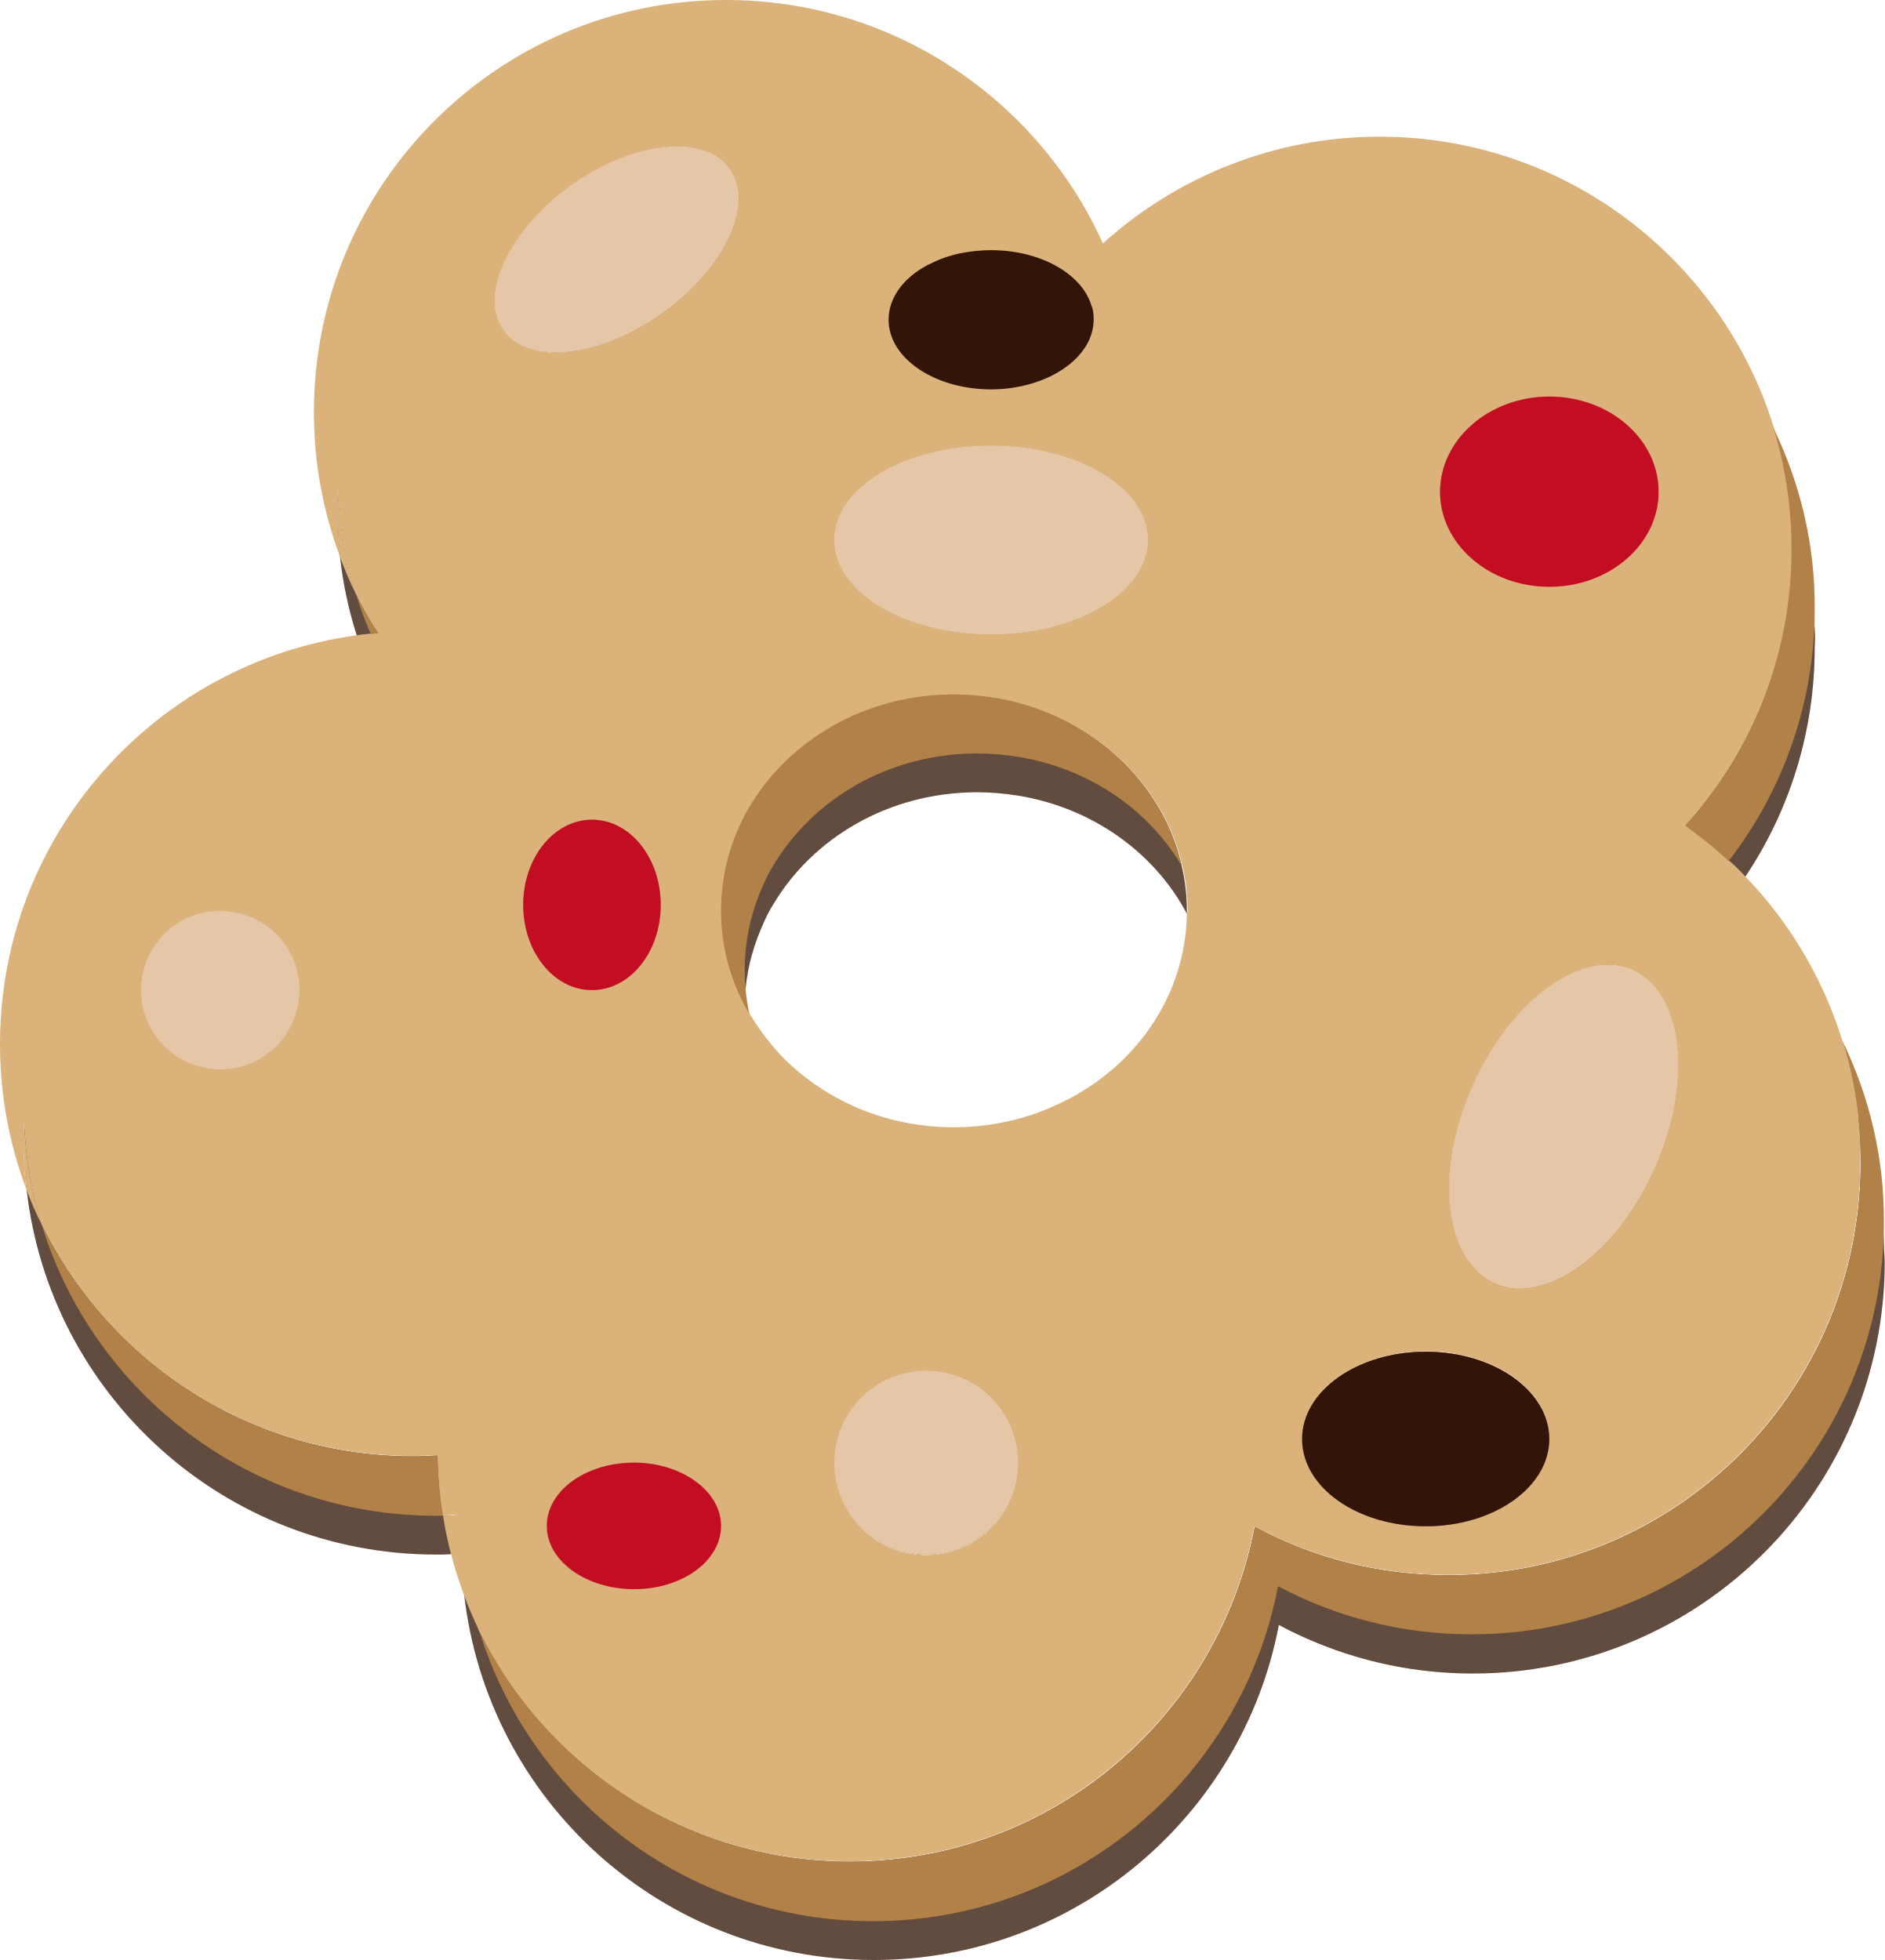
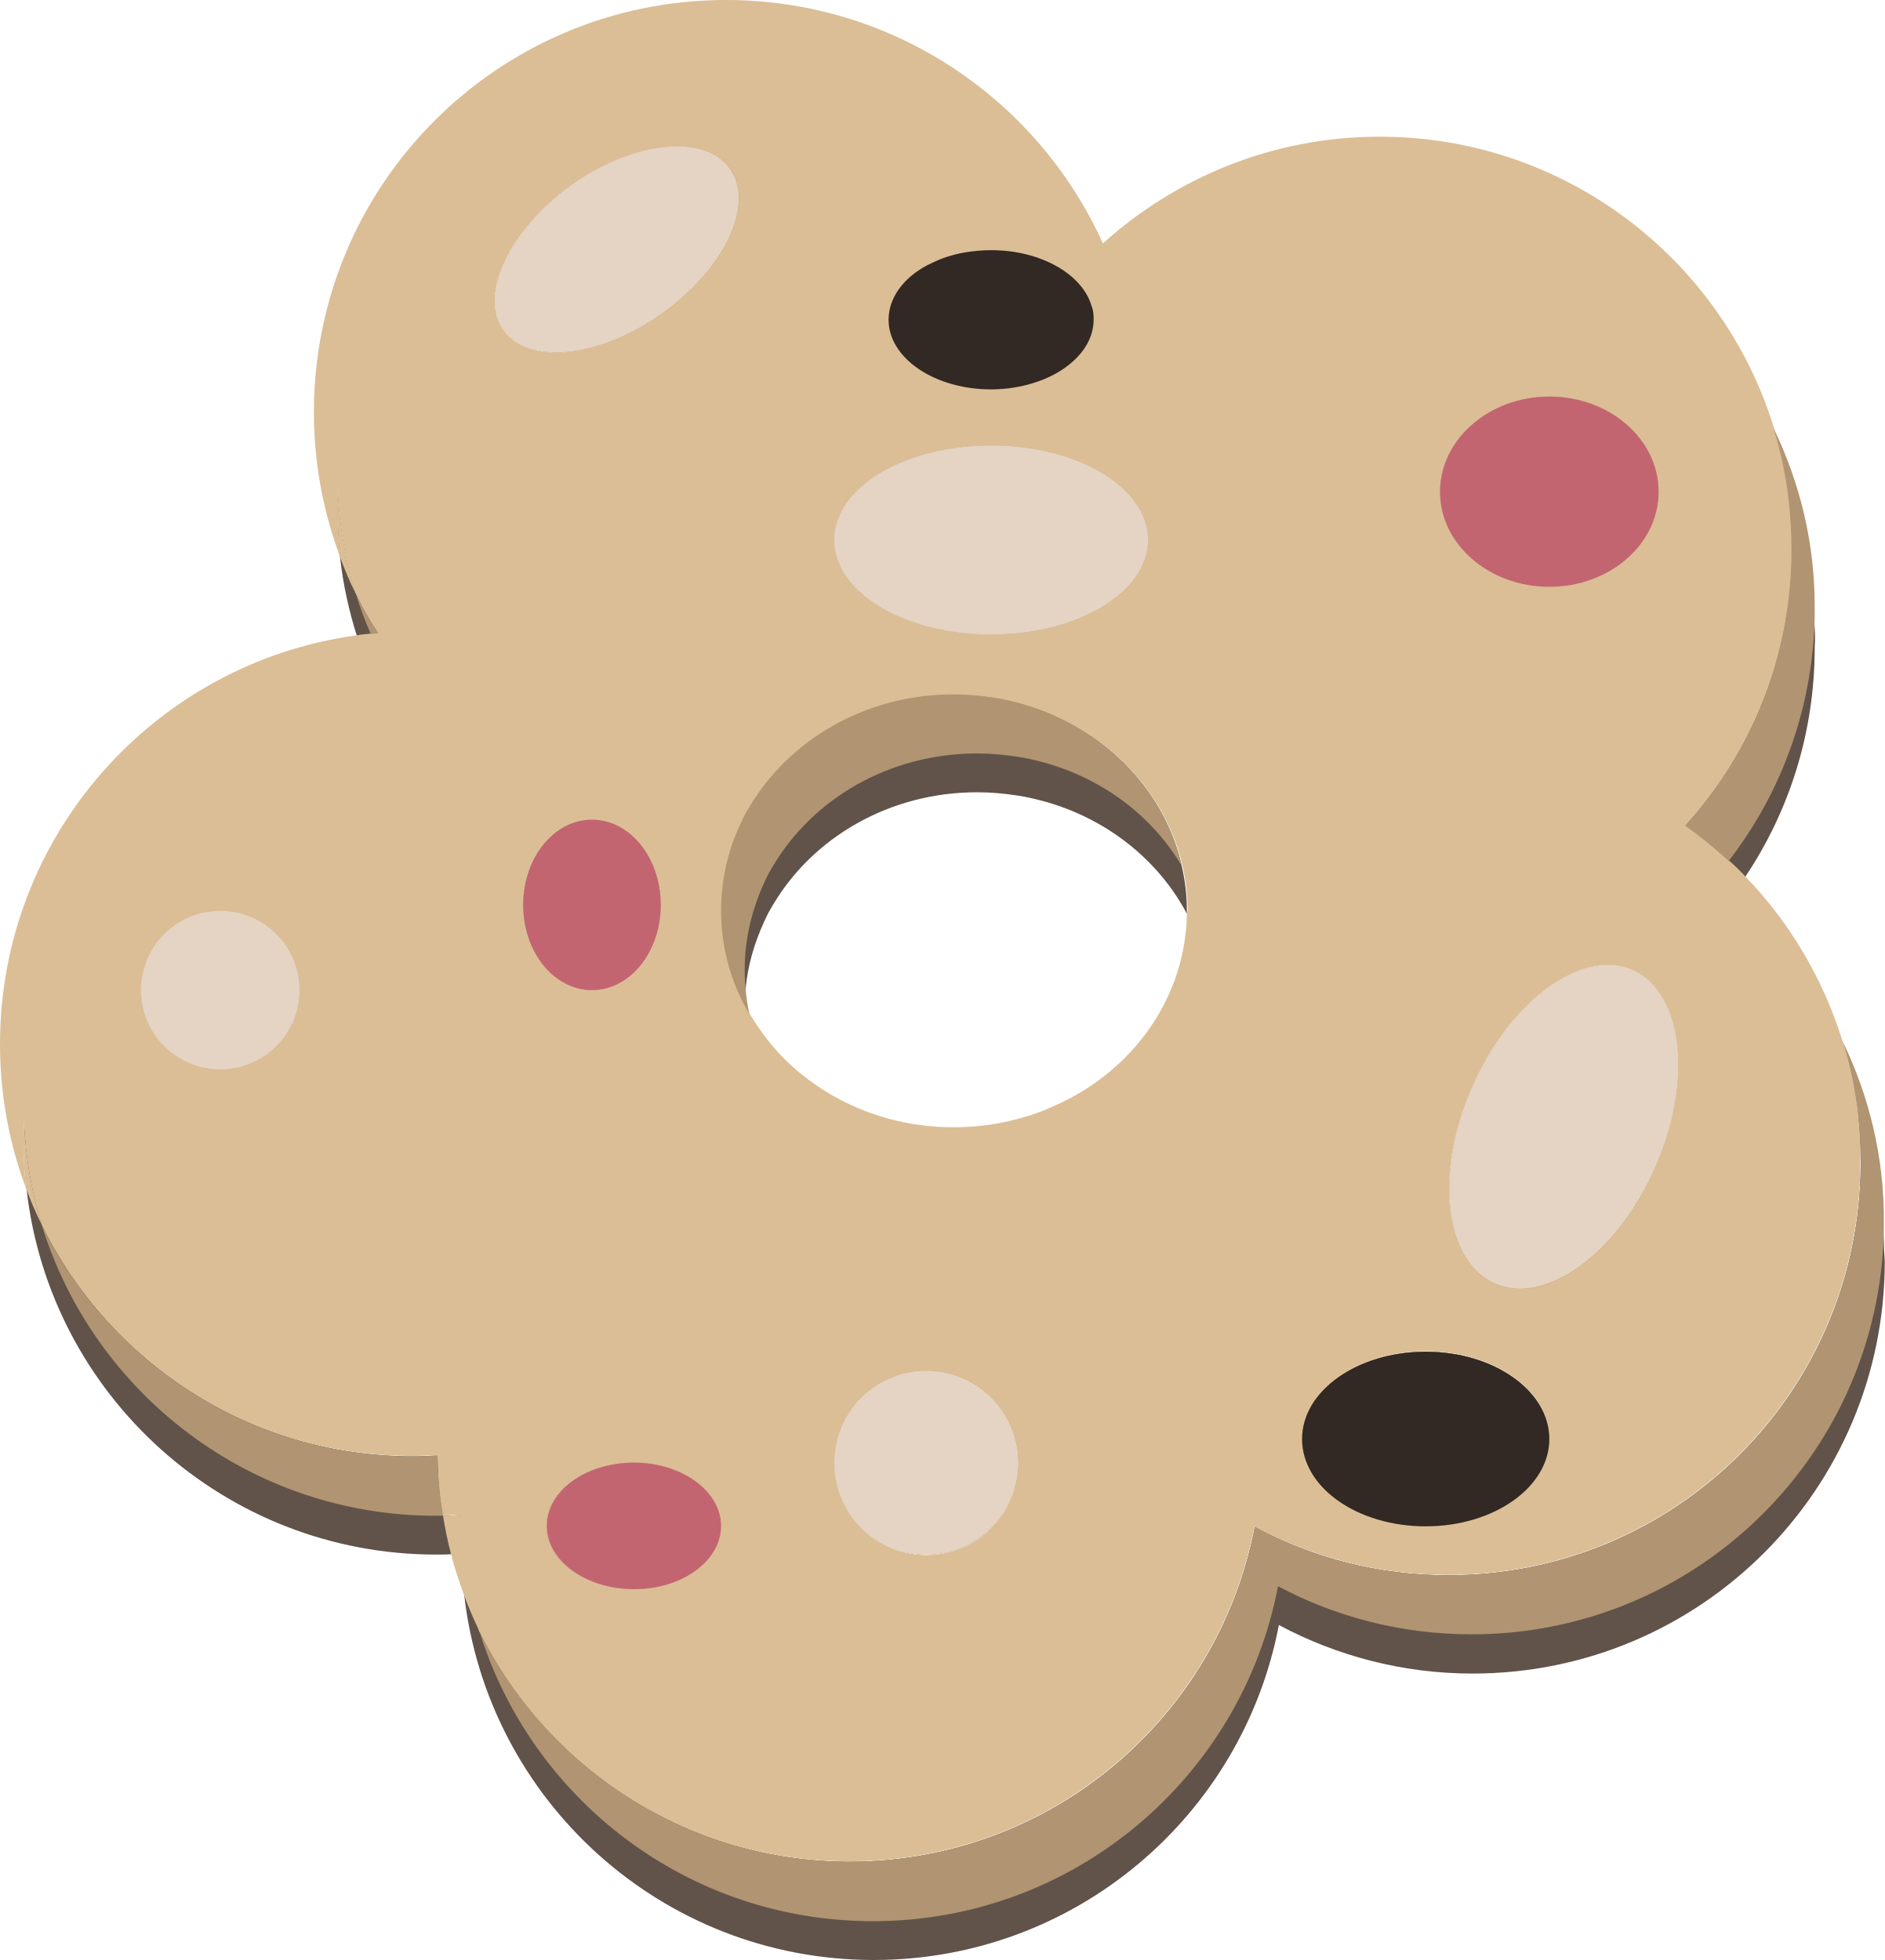
<svg xmlns="http://www.w3.org/2000/svg" version="1.1" id="Layer_1" x="0px" y="0px" viewBox="0 0 446.6 464.6" style="enable-background:new 0 0 446.6 464.6;" xml:space="preserve">
  <style type="text/css">
- 	.st0{fill:#614C3F;}
- 	.st1{fill:#DBB37A;}
- 	.st2{fill:#B18147;}
- 	.st3{fill:#E5C7A8;}
- 	.st4{fill:#C30D23;}
- 	.st5{fill:#321409;}
+ 	.st0{fill:#61534A;}
+ 	.st1{fill:#DBBE95;}
+ 	.st2{fill:#B19471;}
+ 	.st3{fill:#E5D4C3;}
+ 	.st4{fill:#C36571;}
+ 	.st5{fill:#322824;}
</style>
-   <path class="st0" d="M446.5,294.3L446.5,294.3c-0.5-10.4-2.6-20.4-6.1-29.7c0.4,3.6,0.6,7.3,0.6,11.1c0,54-43.7,97.7-97.7,97.7  c-16.6,0-32.2-4.1-45.9-11.5c-8.6,45.2-48.3,79.4-96,79.4c-38.5,0-71.9-22.3-87.8-54.7c-2.7-8.7-4.2-17.9-4.3-27.5  c-1.4,0.1-2.9,0.2-4.3,0.2c-0.8-4.6-1.2-9.4-1.2-14.3c-2,0.1-4,0.2-6,0.2c-38.6,0-71.9-22.4-87.8-54.8c-2.4-7.7-3.8-15.9-4.2-24.3  c-0.1,1.6-0.1,3.1-0.1,4.7c0,3.7,0.2,7.4,0.6,11.1c5.5,48.8,46.9,86.6,97.1,86.6c1.2,0,2.4,0,3.6-0.1c0.8,0,1.6-0.1,2.4-0.1  c0,3.2,0.2,6.5,0.6,9.6c5.5,48.8,46.8,86.7,97.1,86.7c47.7,0,87.4-34.2,96-79.4c13.7,7.3,29.3,11.5,45.9,11.5  c54,0,97.7-43.7,97.7-97.7C446.6,297.4,446.5,295.8,446.5,294.3z M430.1,149C430.1,149,430.1,149,430.1,149  c-0.5-10.5-2.6-20.5-6.1-29.8c0.4,3.6,0.6,7.3,0.6,11.1c0,25.2-9.5,48.1-25.2,65.4c3.6,2.6,7.1,5.4,10.3,8.4  c1.3,1.2,2.6,2.5,3.9,3.8c10.4-15.5,16.5-34.2,16.5-54.4C430.2,152,430.2,150.5,430.1,149z M387,230.1c-12-5.3-29,7-38,27.5  c-9,20.5-6.7,41.4,5.3,46.7c12,5.3,29-7,38-27.5C401.3,256.2,399,235.4,387,230.1z M367.2,94c-14.3,0-25.9,10.1-25.9,22.5  s11.6,22.5,25.9,22.5c14.3,0,25.9-10.1,25.9-22.5S381.5,94,367.2,94z M337.9,320.4c-16.2,0-29.3,9.2-29.3,20.7  c0,11.4,13.1,20.7,29.3,20.7c16.2,0,29.3-9.2,29.3-20.7C367.2,329.7,354.1,320.4,337.9,320.4z M280.1,205.4L280.1,205.4  c-0.2-1.2-0.6-2.3-0.9-3.5c-5.2-17-19.6-30.4-37.9-35.3c-1.8-0.5-3.7-0.9-5.6-1.2c-3.1-0.5-6.4-0.8-9.7-0.8  c-20.9,0-39,10.8-48.4,26.7c-0.8,1.3-1.5,2.6-2.1,4c-3,6.3-4.6,13.3-4.6,20.6c0,8.1,2,15.7,5.6,22.5c0-1.3,0.1-2.6,0.2-3.9  c0.5-5.6,2.1-11,4.4-16c0.6-1.4,1.3-2.7,2.1-4c9.4-15.9,27.5-26.7,48.4-26.7c3.3,0,6.5,0.3,9.7,0.8c1.9,0.3,3.7,0.7,5.6,1.2  c15.1,4,27.6,13.9,34.4,26.8v-0.1c0-0.2,0-0.5,0-0.7C281.3,212.3,280.9,208.8,280.1,205.4z M234.9,105.6c-20.5,0-37.2,10-37.2,22.4  c0,12.3,16.6,22.4,37.2,22.4c20.5,0,37.2-10,37.2-22.4C272.1,115.6,255.4,105.6,234.9,105.6z M219.6,324.9  c-12.1,0-21.8,9.8-21.8,21.8c0,12,9.8,21.8,21.8,21.8c12,0,21.8-9.8,21.8-21.8C241.4,334.7,231.6,324.9,219.6,324.9z M173,39.9  c-6-8.3-22.8-6.5-37.6,4.1c-14.8,10.6-21.9,26-15.9,34.3c6,8.3,22.8,6.5,37.6-4.1C171.8,63.6,179,48.3,173,39.9z M150.2,346.7  c-11.4,0-20.7,6.7-20.7,15c0,8.3,9.2,15,20.7,15c11.4,0,20.6-6.7,20.6-15C170.9,353.5,161.6,346.7,150.2,346.7z M140.3,194.3  c-9,0-16.3,9.1-16.3,20.2c0,11.2,7.3,20.2,16.3,20.2c9,0,16.3-9,16.3-20.2C156.6,203.3,149.3,194.3,140.3,194.3z M84.3,140.6  c-2.4-7.7-3.8-15.8-4.2-24.2c-0.1,1.5-0.1,3.1-0.1,4.6c0,3.7,0.2,7.4,0.6,11.1c0.7,6.4,2.1,12.7,4,18.7c1.1-0.2,2.2-0.3,3.3-0.4  c0.6-0.1,1.2-0.1,1.8-0.2C87.7,147.1,85.9,143.9,84.3,140.6z M52.2,215.9c-10.4,0-18.8,8.4-18.8,18.8c0,10.4,8.4,18.8,18.8,18.8  c10.4,0,18.8-8.4,18.8-18.8C71,224.3,62.6,215.9,52.2,215.9z" />
-   <path class="st1" d="M440.4,264.6c-0.7-6.1-1.9-12.1-3.7-17.8c-4.6-14.8-12.5-28.1-23-39c-1.2-1.3-2.5-2.6-3.9-3.8  c-3.2-3-6.7-5.8-10.3-8.4c15.6-17.3,25.2-40.3,25.2-65.4c0-3.7-0.2-7.4-0.6-11.1c-0.7-6.1-1.9-12.1-3.7-17.8  c-12.3-39.9-49.5-68.9-93.4-68.9c-25.2,0-48.2,9.6-65.6,25.3C246.1,23.8,211.9,0,172.1,0c-54,0-97.7,43.7-97.7,97.7  c0,12.1,2.2,23.6,6.2,34.3c-0.4-3.6-0.6-7.3-0.6-11.1c0-1.5,0-3.1,0.1-4.6c0.4,8.4,1.8,16.5,4.2,24.2c1.6,3.3,3.4,6.5,5.3,9.5  c-0.6,0.1-1.2,0.1-1.8,0.2c-1.1,0.1-2.2,0.2-3.3,0.4C36.8,157.1,0,198,0,247.5c0,12.1,2.2,23.6,6.2,34.3c-0.4-3.6-0.6-7.3-0.6-11.1  c0-1.6,0-3.1,0.1-4.7c0.4,8.4,1.8,16.6,4.2,24.3c15.9,32.5,49.2,54.8,87.8,54.8c2,0,4-0.1,6-0.2c0.1,4.9,0.5,9.6,1.2,14.3  c1.5,0,2.9-0.1,4.3-0.2c0.1,9.5,1.6,18.8,4.3,27.5c15.9,32.4,49.2,54.7,87.8,54.7c47.7,0,87.4-34.2,96-79.4  c13.7,7.3,29.3,11.5,45.9,11.5c54,0,97.7-43.7,97.7-97.7C441,271.9,440.8,268.2,440.4,264.6z M52.2,253.5  c-10.4,0-18.8-8.4-18.8-18.8c0-10.4,8.4-18.8,18.8-18.8c10.4,0,18.8,8.4,18.8,18.8C71,245.1,62.6,253.5,52.2,253.5z M234.9,105.6  c20.5,0,37.2,10,37.2,22.4c0,12.3-16.6,22.4-37.2,22.4c-20.5,0-37.2-10-37.2-22.4C197.7,115.6,214.4,105.6,234.9,105.6z M119.4,78.3  c-6-8.3,1.2-23.7,15.9-34.3c14.8-10.6,31.6-12.4,37.6-4.1c6,8.3-1.2,23.7-15.9,34.3C142.3,84.8,125.4,86.7,119.4,78.3z M140.3,194.3  c9,0,16.3,9.1,16.3,20.2c0,11.2-7.3,20.2-16.3,20.2c-9,0-16.3-9-16.3-20.2C124,203.3,131.3,194.3,140.3,194.3z M150.2,376.7  c-11.4,0-20.7-6.7-20.7-15c0-8.3,9.2-15,20.7-15c11.4,0,20.6,6.7,20.6,15C170.9,370,161.6,376.7,150.2,376.7z M219.6,368.6  c-12.1,0-21.8-9.8-21.8-21.8c0-12.1,9.8-21.8,21.8-21.8c12,0,21.8,9.8,21.8,21.8C241.4,358.8,231.6,368.6,219.6,368.6z M281.3,216.6  L281.3,216.6c-0.3,19-11.6,35.4-28.2,44c-2.2,1.1-4.4,2.1-6.7,3c-6.3,2.3-13.1,3.6-20.3,3.6c-2.4,0-4.7-0.1-7-0.4  c-8.9-1-17.2-4.1-24.2-8.6c-2-1.3-3.8-2.6-5.6-4.1c-2.3-1.9-4.5-4.1-6.4-6.4c-1.9-2.3-3.6-4.7-5.1-7.2c-0.4-0.7-0.8-1.3-1.1-2  c-3.6-6.8-5.6-14.4-5.6-22.5c0-7.3,1.7-14.3,4.6-20.6c0.6-1.4,1.3-2.7,2.1-4c9.4-15.9,27.5-26.7,48.4-26.7c3.3,0,6.5,0.3,9.7,0.8  c1.9,0.3,3.7,0.7,5.6,1.2c18.3,4.9,32.7,18.3,37.9,35.3c0.3,1.2,0.7,2.3,0.9,3.5v0c0.8,3.4,1.2,6.9,1.2,10.5  C281.3,216.2,281.3,216.4,281.3,216.6z M367.2,94c14.3,0,25.9,10.1,25.9,22.5s-11.6,22.5-25.9,22.5c-14.3,0-25.9-10.1-25.9-22.5  S352.9,94,367.2,94z M337.9,361.7c-16.2,0-29.3-9.2-29.3-20.7c0-11.4,13.1-20.7,29.3-20.7c16.2,0,29.3,9.2,29.3,20.7  C367.2,352.5,354.1,361.7,337.9,361.7z M392.3,276.7c-9,20.5-26.1,32.8-38,27.5c-12-5.3-14.4-26.2-5.3-46.7  c9-20.5,26.1-32.8,38-27.5C399,235.4,401.3,256.2,392.3,276.7z" />
-   <path class="st2" d="M436.7,246.8c1.8,5.7,3,11.7,3.7,17.8c0.4,3.6,0.6,7.3,0.6,11.1c0,54-43.7,97.7-97.7,97.7  c-16.6,0-32.2-4.1-45.9-11.5c-8.6,45.2-48.3,79.4-96,79.4c-38.5,0-71.9-22.3-87.8-54.7c12.3,39.9,49.4,68.8,93.3,68.8  c47.7,0,87.4-34.2,96-79.4c13.7,7.3,29.3,11.4,45.9,11.4c52.4,0,95.2-41.3,97.6-93.1v0c0.1-1.5,0.1-3,0.1-4.5  C446.6,274.3,443,259.8,436.7,246.8z M420.3,101.4c1.8,5.7,3,11.6,3.7,17.8c0.4,3.6,0.6,7.3,0.6,11.1c0,25.2-9.5,48.1-25.2,65.4  c3.6,2.6,7.1,5.4,10.3,8.4c11.9-15.4,19.3-34.4,20.3-55.1c0,0,0,0,0,0c0.1-1.6,0.1-3.1,0.1-4.7C430.2,128.9,426.6,114.4,420.3,101.4  z M387,230.1c-12-5.3-29,7-38,27.5c-9,20.5-6.7,41.4,5.3,46.7c12,5.3,29-7,38-27.5C401.3,256.2,399,235.4,387,230.1z M367.2,94  c-14.3,0-25.9,10.1-25.9,22.5s11.6,22.5,25.9,22.5c14.3,0,25.9-10.1,25.9-22.5S381.5,94,367.2,94z M337.9,320.4  c-16.2,0-29.3,9.2-29.3,20.7c0,11.4,13.1,20.7,29.3,20.7c16.2,0,29.3-9.2,29.3-20.7C367.2,329.7,354.1,320.4,337.9,320.4z   M279.2,201.9c-5.2-17-19.6-30.4-37.9-35.3c-1.8-0.5-3.7-0.9-5.6-1.2c-3.1-0.5-6.4-0.8-9.7-0.8c-20.9,0-39,10.8-48.4,26.7  c-0.8,1.3-1.5,2.6-2.1,4c-3,6.3-4.6,13.3-4.6,20.6c0,8.1,2,15.7,5.6,22.5c0.4,0.7,0.7,1.4,1.1,2c-0.4-1.9-0.7-3.9-0.9-5.9  c-0.1-1.5-0.2-3-0.2-4.6c0-7.3,1.7-14.3,4.6-20.6c0.6-1.4,1.3-2.7,2.1-4c9.4-15.9,27.5-26.7,48.4-26.7c3.3,0,6.5,0.3,9.7,0.8  c1.9,0.3,3.7,0.7,5.6,1.2c14.3,3.8,26.2,12.8,33.2,24.7C279.8,204.2,279.5,203.1,279.2,201.9z M234.9,105.6  c-20.5,0-37.2,10-37.2,22.4c0,12.3,16.6,22.4,37.2,22.4c20.5,0,37.2-10,37.2-22.4C272.1,115.6,255.4,105.6,234.9,105.6z   M219.6,324.9c-12.1,0-21.8,9.8-21.8,21.8c0,12,9.8,21.8,21.8,21.8c12,0,21.8-9.8,21.8-21.8C241.4,334.7,231.6,324.9,219.6,324.9z   M173,39.9c-6-8.3-22.8-6.5-37.6,4.1c-14.8,10.6-21.9,26-15.9,34.3c6,8.3,22.8,6.5,37.6-4.1C171.8,63.6,179,48.3,173,39.9z   M150.2,346.7c-11.4,0-20.7,6.7-20.7,15c0,8.3,9.2,15,20.7,15c11.4,0,20.6-6.7,20.6-15C170.9,353.5,161.6,346.7,150.2,346.7z   M140.3,194.3c-9,0-16.3,9.1-16.3,20.2c0,11.2,7.3,20.2,16.3,20.2c9,0,16.3-9,16.3-20.2C156.6,203.3,149.3,194.3,140.3,194.3z   M103.7,345c-2,0.1-4,0.2-6,0.2c-38.6,0-71.9-22.4-87.8-54.8c12.3,39.9,49.5,68.9,93.4,68.9c0.6,0,1.1,0,1.7,0  C104.2,354.6,103.8,349.9,103.7,345z M84.3,140.6c1,3.3,2.2,6.6,3.6,9.7c0.6-0.1,1.2-0.1,1.8-0.2C87.7,147.1,85.9,143.9,84.3,140.6z   M52.2,215.9c-10.4,0-18.8,8.4-18.8,18.8c0,10.4,8.4,18.8,18.8,18.8c10.4,0,18.8-8.4,18.8-18.8C71,224.3,62.6,215.9,52.2,215.9z" />
-   <path class="st1" d="M387,230.1c-12-5.3-29,7-38,27.5c-9,20.5-6.7,41.4,5.3,46.7c12,5.3,29-7,38-27.5  C401.3,256.2,399,235.4,387,230.1z M367.2,94c-14.3,0-25.9,10.1-25.9,22.5s11.6,22.5,25.9,22.5c14.3,0,25.9-10.1,25.9-22.5  S381.5,94,367.2,94z M337.9,320.4c-16.2,0-29.3,9.2-29.3,20.7c0,11.4,13.1,20.7,29.3,20.7c16.2,0,29.3-9.2,29.3-20.7  C367.2,329.7,354.1,320.4,337.9,320.4z M234.9,105.6c-20.5,0-37.2,10-37.2,22.4c0,12.3,16.6,22.4,37.2,22.4  c20.5,0,37.2-10,37.2-22.4C272.1,115.6,255.4,105.6,234.9,105.6z M219.6,324.9c-12.1,0-21.8,9.8-21.8,21.8c0,12,9.8,21.8,21.8,21.8  c12,0,21.8-9.8,21.8-21.8C241.4,334.7,231.6,324.9,219.6,324.9z M173,39.9c-6-8.3-22.8-6.5-37.6,4.1c-14.8,10.6-21.9,26-15.9,34.3  c6,8.3,22.8,6.5,37.6-4.1C171.8,63.6,179,48.3,173,39.9z M150.2,346.7c-11.4,0-20.7,6.7-20.7,15c0,8.3,9.2,15,20.7,15  c11.4,0,20.6-6.7,20.6-15C170.9,353.5,161.6,346.7,150.2,346.7z M140.3,194.3c-9,0-16.3,9.1-16.3,20.2c0,11.2,7.3,20.2,16.3,20.2  c9,0,16.3-9,16.3-20.2C156.6,203.3,149.3,194.3,140.3,194.3z M109.3,359.1c-1.4,0.1-2.9,0.2-4.3,0.2c0.5,3.1,1.1,6.1,1.9,9.1  c0.8,3.2,1.9,6.4,3,9.5c1.1,3,2.3,5.8,3.7,8.7C110.9,377.9,109.4,368.6,109.3,359.1z M5.7,266c-0.1,1.6-0.1,3.1-0.1,4.7  c0,3.7,0.2,7.4,0.6,11.1c1.1,2.9,2.3,5.8,3.7,8.5C7.5,282.6,6.1,274.5,5.7,266z M80.1,116.4c-0.1,1.5-0.1,3.1-0.1,4.6  c0,3.7,0.2,7.4,0.6,11.1c1.1,2.9,2.3,5.8,3.7,8.6C81.9,132.9,80.5,124.8,80.1,116.4z M52.2,215.9c-10.4,0-18.8,8.4-18.8,18.8  c0,10.4,8.4,18.8,18.8,18.8c10.4,0,18.8-8.4,18.8-18.8C71,224.3,62.6,215.9,52.2,215.9z" />
-   <path class="st3" d="M272.1,128c0,12.3-16.6,22.4-37.2,22.4c-20.5,0-37.2-10-37.2-22.4c0-12.4,16.6-22.4,37.2-22.4  C255.4,105.6,272.1,115.6,272.1,128z" />
-   <path class="st3" d="M157,74.2c-14.8,10.6-31.6,12.4-37.6,4.1c-6-8.3,1.2-23.7,15.9-34.3c14.8-10.6,31.6-12.4,37.6-4.1  C179,48.3,171.8,63.6,157,74.2z" />
-   <path class="st3" d="M71,234.7c0,10.4-8.4,18.8-18.8,18.8c-10.4,0-18.8-8.4-18.8-18.8c0-10.4,8.4-18.8,18.8-18.8  C62.6,215.9,71,224.3,71,234.7z" />
-   <ellipse transform="matrix(0.1602 -0.9871 0.9871 0.1602 -157.8724 507.9233)" class="st3" cx="219.6" cy="346.7" rx="21.8" ry="21.8" />
+   <path class="st0" d="M446.5,294.3L446.5,294.3c-0.5-10.4-2.6-20.4-6.1-29.7c0.4,3.6,0.6,7.3,0.6,11.1c0,54-43.7,97.7-97.7,97.7  c-16.6,0-32.2-4.1-45.9-11.5c-8.6,45.2-48.3,79.4-96,79.4c-38.5,0-71.9-22.3-87.8-54.7c-2.7-8.7-4.2-17.9-4.3-27.5  c-1.4,0.1-2.9,0.2-4.3,0.2c-0.8-4.6-1.2-9.4-1.2-14.3c-2,0.1-4,0.2-6,0.2c-38.6,0-71.9-22.4-87.8-54.8c-2.4-7.7-3.8-15.9-4.2-24.3  c-0.1,1.6-0.1,3.1-0.1,4.7c0,3.7,0.2,7.4,0.6,11.1c5.5,48.8,46.9,86.6,97.1,86.6c1.2,0,2.4,0,3.6-0.1c0.8,0,1.6-0.1,2.4-0.1  c0,3.2,0.2,6.5,0.6,9.6c5.5,48.8,46.8,86.7,97.1,86.7c47.7,0,87.4-34.2,96-79.4c13.7,7.3,29.3,11.5,45.9,11.5  c54,0,97.7-43.7,97.7-97.7C446.6,297.4,446.5,295.8,446.5,294.3z M430.1,149L430.1,149c-0.5-10.5-2.6-20.5-6.1-29.8  c0.4,3.6,0.6,7.3,0.6,11.1c0,25.2-9.5,48.1-25.2,65.4c3.6,2.6,7.1,5.4,10.3,8.4c1.3,1.2,2.6,2.5,3.9,3.8  c10.4-15.5,16.5-34.2,16.5-54.4C430.2,152,430.2,150.5,430.1,149z M387,230.1c-12-5.3-29,7-38,27.5s-6.7,41.4,5.3,46.7  c12,5.3,29-7,38-27.5C401.3,256.2,399,235.4,387,230.1z M367.2,94c-14.3,0-25.9,10.1-25.9,22.5s11.6,22.5,25.9,22.5  s25.9-10.1,25.9-22.5S381.5,94,367.2,94z M337.9,320.4c-16.2,0-29.3,9.2-29.3,20.7c0,11.4,13.1,20.7,29.3,20.7  c16.2,0,29.3-9.2,29.3-20.7C367.2,329.7,354.1,320.4,337.9,320.4z M280.1,205.4L280.1,205.4c-0.2-1.2-0.6-2.3-0.9-3.5  c-5.2-17-19.6-30.4-37.9-35.3c-1.8-0.5-3.7-0.9-5.6-1.2c-3.1-0.5-6.4-0.8-9.7-0.8c-20.9,0-39,10.8-48.4,26.7c-0.8,1.3-1.5,2.6-2.1,4  c-3,6.3-4.6,13.3-4.6,20.6c0,8.1,2,15.7,5.6,22.5c0-1.3,0.1-2.6,0.2-3.9c0.5-5.6,2.1-11,4.4-16c0.6-1.4,1.3-2.7,2.1-4  c9.4-15.9,27.5-26.7,48.4-26.7c3.3,0,6.5,0.3,9.7,0.8c1.9,0.3,3.7,0.7,5.6,1.2c15.1,4,27.6,13.9,34.4,26.8v-0.1c0-0.2,0-0.5,0-0.7  C281.3,212.3,280.9,208.8,280.1,205.4z M234.9,105.6c-20.5,0-37.2,10-37.2,22.4c0,12.3,16.6,22.4,37.2,22.4  c20.5,0,37.2-10,37.2-22.4S255.4,105.6,234.9,105.6z M219.6,324.9c-12.1,0-21.8,9.8-21.8,21.8s9.8,21.8,21.8,21.8  s21.8-9.8,21.8-21.8C241.4,334.7,231.6,324.9,219.6,324.9z M173,39.9c-6-8.3-22.8-6.5-37.6,4.1s-21.9,26-15.9,34.3  s22.8,6.5,37.6-4.1C171.8,63.6,179,48.3,173,39.9z M150.2,346.7c-11.4,0-20.7,6.7-20.7,15s9.2,15,20.7,15c11.4,0,20.6-6.7,20.6-15  C170.9,353.5,161.6,346.7,150.2,346.7z M140.3,194.3c-9,0-16.3,9.1-16.3,20.2c0,11.2,7.3,20.2,16.3,20.2s16.3-9,16.3-20.2  S149.3,194.3,140.3,194.3z M84.3,140.6c-2.4-7.7-3.8-15.8-4.2-24.2c-0.1,1.5-0.1,3.1-0.1,4.6c0,3.7,0.2,7.4,0.6,11.1  c0.7,6.4,2.1,12.7,4,18.7c1.1-0.2,2.2-0.3,3.3-0.4c0.6-0.1,1.2-0.1,1.8-0.2C87.7,147.1,85.9,143.9,84.3,140.6z M52.2,215.9  c-10.4,0-18.8,8.4-18.8,18.8c0,10.4,8.4,18.8,18.8,18.8S71,245.1,71,234.7C71,224.3,62.6,215.9,52.2,215.9z" />
+   <path class="st1" d="M440.4,264.6c-0.7-6.1-1.9-12.1-3.7-17.8c-4.6-14.8-12.5-28.1-23-39c-1.2-1.3-2.5-2.6-3.9-3.8  c-3.2-3-6.7-5.8-10.3-8.4c15.6-17.3,25.2-40.3,25.2-65.4c0-3.7-0.2-7.4-0.6-11.1c-0.7-6.1-1.9-12.1-3.7-17.8  c-12.3-39.9-49.5-68.9-93.4-68.9c-25.2,0-48.2,9.6-65.6,25.3C246.1,23.8,211.9,0,172.1,0c-54,0-97.7,43.7-97.7,97.7  c0,12.1,2.2,23.6,6.2,34.3c-0.4-3.6-0.6-7.3-0.6-11.1c0-1.5,0-3.1,0.1-4.6c0.4,8.4,1.8,16.5,4.2,24.2c1.6,3.3,3.4,6.5,5.3,9.5  c-0.6,0.1-1.2,0.1-1.8,0.2c-1.1,0.1-2.2,0.2-3.3,0.4C36.8,157.1,0,198,0,247.5c0,12.1,2.2,23.6,6.2,34.3c-0.4-3.6-0.6-7.3-0.6-11.1  c0-1.6,0-3.1,0.1-4.7c0.4,8.4,1.8,16.6,4.2,24.3c15.9,32.5,49.2,54.8,87.8,54.8c2,0,4-0.1,6-0.2c0.1,4.9,0.5,9.6,1.2,14.3  c1.5,0,2.9-0.1,4.3-0.2c0.1,9.5,1.6,18.8,4.3,27.5c15.9,32.4,49.2,54.7,87.8,54.7c47.7,0,87.4-34.2,96-79.4  c13.7,7.3,29.3,11.5,45.9,11.5c54,0,97.7-43.7,97.7-97.7C441,271.9,440.8,268.2,440.4,264.6z M52.2,253.5  c-10.4,0-18.8-8.4-18.8-18.8c0-10.4,8.4-18.8,18.8-18.8S71,224.3,71,234.7S62.6,253.5,52.2,253.5z M234.9,105.6  c20.5,0,37.2,10,37.2,22.4c0,12.3-16.6,22.4-37.2,22.4c-20.5,0-37.2-10-37.2-22.4C197.7,115.6,214.4,105.6,234.9,105.6z M119.4,78.3  c-6-8.3,1.2-23.7,15.9-34.3c14.8-10.6,31.6-12.4,37.6-4.1c6,8.3-1.2,23.7-15.9,34.3S125.4,86.7,119.4,78.3z M140.3,194.3  c9,0,16.3,9.1,16.3,20.2c0,11.2-7.3,20.2-16.3,20.2s-16.3-9-16.3-20.2S131.3,194.3,140.3,194.3z M150.2,376.7  c-11.4,0-20.7-6.7-20.7-15s9.2-15,20.7-15c11.4,0,20.6,6.7,20.6,15C170.9,370,161.6,376.7,150.2,376.7z M219.6,368.6  c-12.1,0-21.8-9.8-21.8-21.8c0-12.1,9.8-21.8,21.8-21.8s21.8,9.8,21.8,21.8C241.4,358.8,231.6,368.6,219.6,368.6z M281.3,216.6  L281.3,216.6c-0.3,19-11.6,35.4-28.2,44c-2.2,1.1-4.4,2.1-6.7,3c-6.3,2.3-13.1,3.6-20.3,3.6c-2.4,0-4.7-0.1-7-0.4  c-8.9-1-17.2-4.1-24.2-8.6c-2-1.3-3.8-2.6-5.6-4.1c-2.3-1.9-4.5-4.1-6.4-6.4c-1.9-2.3-3.6-4.7-5.1-7.2c-0.4-0.7-0.8-1.3-1.1-2  c-3.6-6.8-5.6-14.4-5.6-22.5c0-7.3,1.7-14.3,4.6-20.6c0.6-1.4,1.3-2.7,2.1-4c9.4-15.9,27.5-26.7,48.4-26.7c3.3,0,6.5,0.3,9.7,0.8  c1.9,0.3,3.7,0.7,5.6,1.2c18.3,4.9,32.7,18.3,37.9,35.3c0.3,1.2,0.7,2.3,0.9,3.5l0,0c0.8,3.4,1.2,6.9,1.2,10.5  C281.3,216.2,281.3,216.4,281.3,216.6z M367.2,94c14.3,0,25.9,10.1,25.9,22.5S381.5,139,367.2,139s-25.9-10.1-25.9-22.5  S352.9,94,367.2,94z M337.9,361.7c-16.2,0-29.3-9.2-29.3-20.7c0-11.4,13.1-20.7,29.3-20.7c16.2,0,29.3,9.2,29.3,20.7  C367.2,352.5,354.1,361.7,337.9,361.7z M392.3,276.7c-9,20.5-26.1,32.8-38,27.5c-12-5.3-14.4-26.2-5.3-46.7  c9-20.5,26.1-32.8,38-27.5C399,235.4,401.3,256.2,392.3,276.7z" />
+   <path class="st2" d="M436.7,246.8c1.8,5.7,3,11.7,3.7,17.8c0.4,3.6,0.6,7.3,0.6,11.1c0,54-43.7,97.7-97.7,97.7  c-16.6,0-32.2-4.1-45.9-11.5c-8.6,45.2-48.3,79.4-96,79.4c-38.5,0-71.9-22.3-87.8-54.7c12.3,39.9,49.4,68.8,93.3,68.8  c47.7,0,87.4-34.2,96-79.4c13.7,7.3,29.3,11.4,45.9,11.4c52.4,0,95.2-41.3,97.6-93.1l0,0c0.1-1.5,0.1-3,0.1-4.5  C446.6,274.3,443,259.8,436.7,246.8z M420.3,101.4c1.8,5.7,3,11.6,3.7,17.8c0.4,3.6,0.6,7.3,0.6,11.1c0,25.2-9.5,48.1-25.2,65.4  c3.6,2.6,7.1,5.4,10.3,8.4c11.9-15.4,19.3-34.4,20.3-55.1l0,0c0.1-1.6,0.1-3.1,0.1-4.7C430.2,128.9,426.6,114.4,420.3,101.4z   M387,230.1c-12-5.3-29,7-38,27.5s-6.7,41.4,5.3,46.7c12,5.3,29-7,38-27.5C401.3,256.2,399,235.4,387,230.1z M367.2,94  c-14.3,0-25.9,10.1-25.9,22.5s11.6,22.5,25.9,22.5s25.9-10.1,25.9-22.5S381.5,94,367.2,94z M337.9,320.4c-16.2,0-29.3,9.2-29.3,20.7  c0,11.4,13.1,20.7,29.3,20.7c16.2,0,29.3-9.2,29.3-20.7C367.2,329.7,354.1,320.4,337.9,320.4z M279.2,201.9  c-5.2-17-19.6-30.4-37.9-35.3c-1.8-0.5-3.7-0.9-5.6-1.2c-3.1-0.5-6.4-0.8-9.7-0.8c-20.9,0-39,10.8-48.4,26.7c-0.8,1.3-1.5,2.6-2.1,4  c-3,6.3-4.6,13.3-4.6,20.6c0,8.1,2,15.7,5.6,22.5c0.4,0.7,0.7,1.4,1.1,2c-0.4-1.9-0.7-3.9-0.9-5.9c-0.1-1.5-0.2-3-0.2-4.6  c0-7.3,1.7-14.3,4.6-20.6c0.6-1.4,1.3-2.7,2.1-4c9.4-15.9,27.5-26.7,48.4-26.7c3.3,0,6.5,0.3,9.7,0.8c1.9,0.3,3.7,0.7,5.6,1.2  c14.3,3.8,26.2,12.8,33.2,24.7C279.8,204.2,279.5,203.1,279.2,201.9z M234.9,105.6c-20.5,0-37.2,10-37.2,22.4  c0,12.3,16.6,22.4,37.2,22.4c20.5,0,37.2-10,37.2-22.4S255.4,105.6,234.9,105.6z M219.6,324.9c-12.1,0-21.8,9.8-21.8,21.8  s9.8,21.8,21.8,21.8s21.8-9.8,21.8-21.8C241.4,334.7,231.6,324.9,219.6,324.9z M173,39.9c-6-8.3-22.8-6.5-37.6,4.1  s-21.9,26-15.9,34.3s22.8,6.5,37.6-4.1C171.8,63.6,179,48.3,173,39.9z M150.2,346.7c-11.4,0-20.7,6.7-20.7,15s9.2,15,20.7,15  c11.4,0,20.6-6.7,20.6-15C170.9,353.5,161.6,346.7,150.2,346.7z M140.3,194.3c-9,0-16.3,9.1-16.3,20.2c0,11.2,7.3,20.2,16.3,20.2  s16.3-9,16.3-20.2S149.3,194.3,140.3,194.3z M103.7,345c-2,0.1-4,0.2-6,0.2c-38.6,0-71.9-22.4-87.8-54.8  c12.3,39.9,49.5,68.9,93.4,68.9c0.6,0,1.1,0,1.7,0C104.2,354.6,103.8,349.9,103.7,345z M84.3,140.6c1,3.3,2.2,6.6,3.6,9.7  c0.6-0.1,1.2-0.1,1.8-0.2C87.7,147.1,85.9,143.9,84.3,140.6z M52.2,215.9c-10.4,0-18.8,8.4-18.8,18.8c0,10.4,8.4,18.8,18.8,18.8  S71,245.1,71,234.7C71,224.3,62.6,215.9,52.2,215.9z" />
+   <path class="st1" d="M387,230.1c-12-5.3-29,7-38,27.5s-6.7,41.4,5.3,46.7c12,5.3,29-7,38-27.5C401.3,256.2,399,235.4,387,230.1z   M367.2,94c-14.3,0-25.9,10.1-25.9,22.5s11.6,22.5,25.9,22.5s25.9-10.1,25.9-22.5S381.5,94,367.2,94z M337.9,320.4  c-16.2,0-29.3,9.2-29.3,20.7c0,11.4,13.1,20.7,29.3,20.7c16.2,0,29.3-9.2,29.3-20.7C367.2,329.7,354.1,320.4,337.9,320.4z   M234.9,105.6c-20.5,0-37.2,10-37.2,22.4c0,12.3,16.6,22.4,37.2,22.4c20.5,0,37.2-10,37.2-22.4S255.4,105.6,234.9,105.6z   M219.6,324.9c-12.1,0-21.8,9.8-21.8,21.8s9.8,21.8,21.8,21.8s21.8-9.8,21.8-21.8C241.4,334.7,231.6,324.9,219.6,324.9z M173,39.9  c-6-8.3-22.8-6.5-37.6,4.1s-21.9,26-15.9,34.3s22.8,6.5,37.6-4.1C171.8,63.6,179,48.3,173,39.9z M150.2,346.7  c-11.4,0-20.7,6.7-20.7,15s9.2,15,20.7,15c11.4,0,20.6-6.7,20.6-15C170.9,353.5,161.6,346.7,150.2,346.7z M140.3,194.3  c-9,0-16.3,9.1-16.3,20.2c0,11.2,7.3,20.2,16.3,20.2s16.3-9,16.3-20.2S149.3,194.3,140.3,194.3z M109.3,359.1  c-1.4,0.1-2.9,0.2-4.3,0.2c0.5,3.1,1.1,6.1,1.9,9.1c0.8,3.2,1.9,6.4,3,9.5c1.1,3,2.3,5.8,3.7,8.7  C110.9,377.9,109.4,368.6,109.3,359.1z M5.7,266c-0.1,1.6-0.1,3.1-0.1,4.7c0,3.7,0.2,7.4,0.6,11.1c1.1,2.9,2.3,5.8,3.7,8.5  C7.5,282.6,6.1,274.5,5.7,266z M80.1,116.4c-0.1,1.5-0.1,3.1-0.1,4.6c0,3.7,0.2,7.4,0.6,11.1c1.1,2.9,2.3,5.8,3.7,8.6  C81.9,132.9,80.5,124.8,80.1,116.4z M52.2,215.9c-10.4,0-18.8,8.4-18.8,18.8c0,10.4,8.4,18.8,18.8,18.8S71,245.1,71,234.7  C71,224.3,62.6,215.9,52.2,215.9z" />
+   <path class="st3" d="M272.1,128c0,12.3-16.6,22.4-37.2,22.4c-20.5,0-37.2-10-37.2-22.4s16.6-22.4,37.2-22.4  C255.4,105.6,272.1,115.6,272.1,128z" />
+   <path class="st3" d="M157,74.2c-14.8,10.6-31.6,12.4-37.6,4.1s1.2-23.7,15.9-34.3c14.8-10.6,31.6-12.4,37.6-4.1  C179,48.3,171.8,63.6,157,74.2z" />
+   <path class="st3" d="M71,234.7c0,10.4-8.4,18.8-18.8,18.8s-18.8-8.4-18.8-18.8c0-10.4,8.4-18.8,18.8-18.8S71,224.3,71,234.7z" />
+   <ellipse transform="matrix(0.1602 -0.9871 0.9871 0.1602 -157.8537 507.8572)" class="st3" cx="219.5" cy="346.7" rx="21.8" ry="21.8" />
  <path class="st3" d="M392.3,276.7c-9,20.5-26.1,32.8-38,27.5c-12-5.3-14.4-26.2-5.3-46.7c9-20.5,26.1-32.8,38-27.5  C399,235.4,401.3,256.2,392.3,276.7z" />
-   <path class="st4" d="M393.1,116.6c0,12.4-11.6,22.5-25.9,22.5c-14.3,0-25.9-10.1-25.9-22.5S352.9,94,367.2,94  C381.5,94,393.1,104.1,393.1,116.6z" />
-   <path class="st4" d="M156.6,214.5c0,11.2-7.3,20.2-16.3,20.2c-9,0-16.3-9-16.3-20.2c0-11.2,7.3-20.2,16.3-20.2  C149.3,194.3,156.6,203.3,156.6,214.5z" />
-   <path class="st4" d="M170.9,361.7c0,8.3-9.2,15-20.6,15c-11.4,0-20.7-6.7-20.7-15c0-8.3,9.2-15,20.7-15  C161.6,346.7,170.9,353.5,170.9,361.7z" />
-   <path class="st5" d="M367.2,341.1c0,11.4-13.1,20.7-29.3,20.7c-16.2,0-29.3-9.2-29.3-20.7c0-11.4,13.1-20.7,29.3-20.7  C354.1,320.4,367.2,329.7,367.2,341.1z" />
+   <path class="st4" d="M393.1,116.6c0,12.4-11.6,22.5-25.9,22.5s-25.9-10.1-25.9-22.5S352.9,94,367.2,94  C381.5,94,393.1,104.1,393.1,116.6z" />
+   <path class="st4" d="M156.6,214.5c0,11.2-7.3,20.2-16.3,20.2s-16.3-9-16.3-20.2s7.3-20.2,16.3-20.2S156.6,203.3,156.6,214.5z" />
+   <path class="st4" d="M170.9,361.7c0,8.3-9.2,15-20.6,15c-11.4,0-20.7-6.7-20.7-15s9.2-15,20.7-15  C161.6,346.7,170.9,353.5,170.9,361.7z" />
+   <path class="st5" d="M367.2,341.1c0,11.4-13.1,20.7-29.3,20.7c-16.2,0-29.3-9.2-29.3-20.7c0-11.4,13.1-20.7,29.3-20.7  S367.2,329.7,367.2,341.1z" />
  <path class="st5" d="M259.2,75.7c0,3.3-1.4,6.4-3.9,9c-2.3,2.4-5.5,4.4-9.2,5.7c-3.4,1.2-7.2,1.9-11.2,1.9  c-13.4,0-24.3-7.4-24.3-16.5c0-5.2,3.5-9.9,9.1-12.9c1.2-0.6,2.5-1.2,3.8-1.7c1.7-0.6,3.5-1.1,5.4-1.4c1.9-0.3,3.9-0.5,6-0.5  c11.8,0,21.6,5.7,23.8,13.2C259.1,73.4,259.2,74.5,259.2,75.7z" />
</svg>
